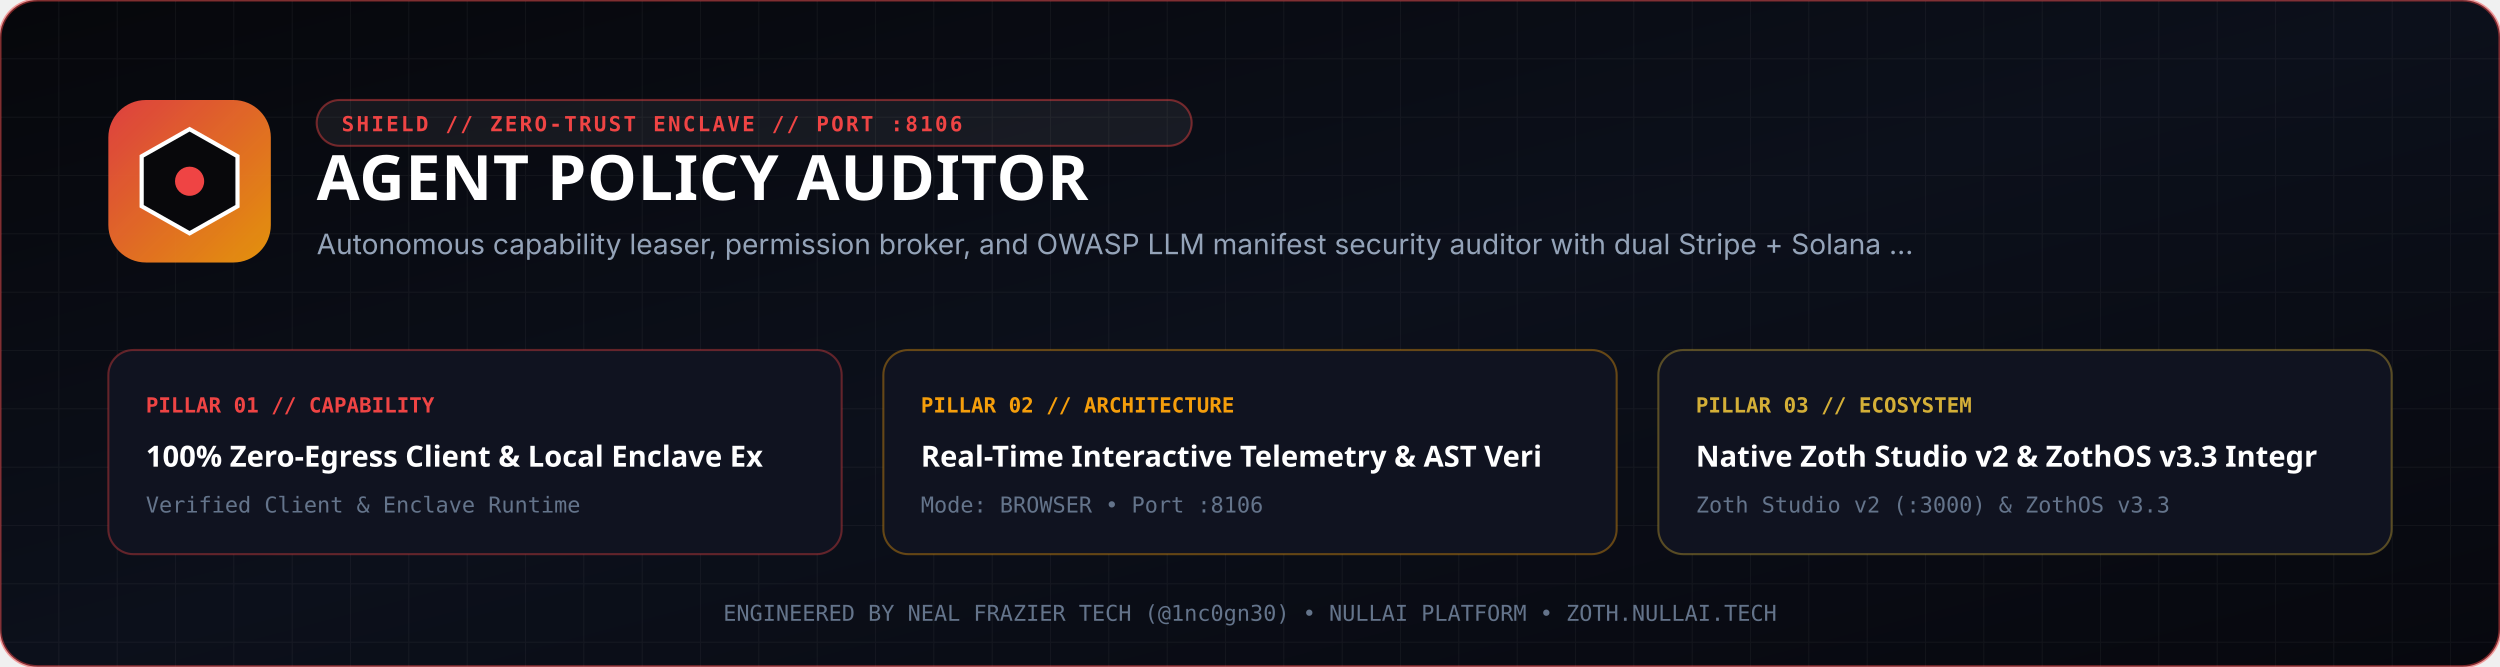
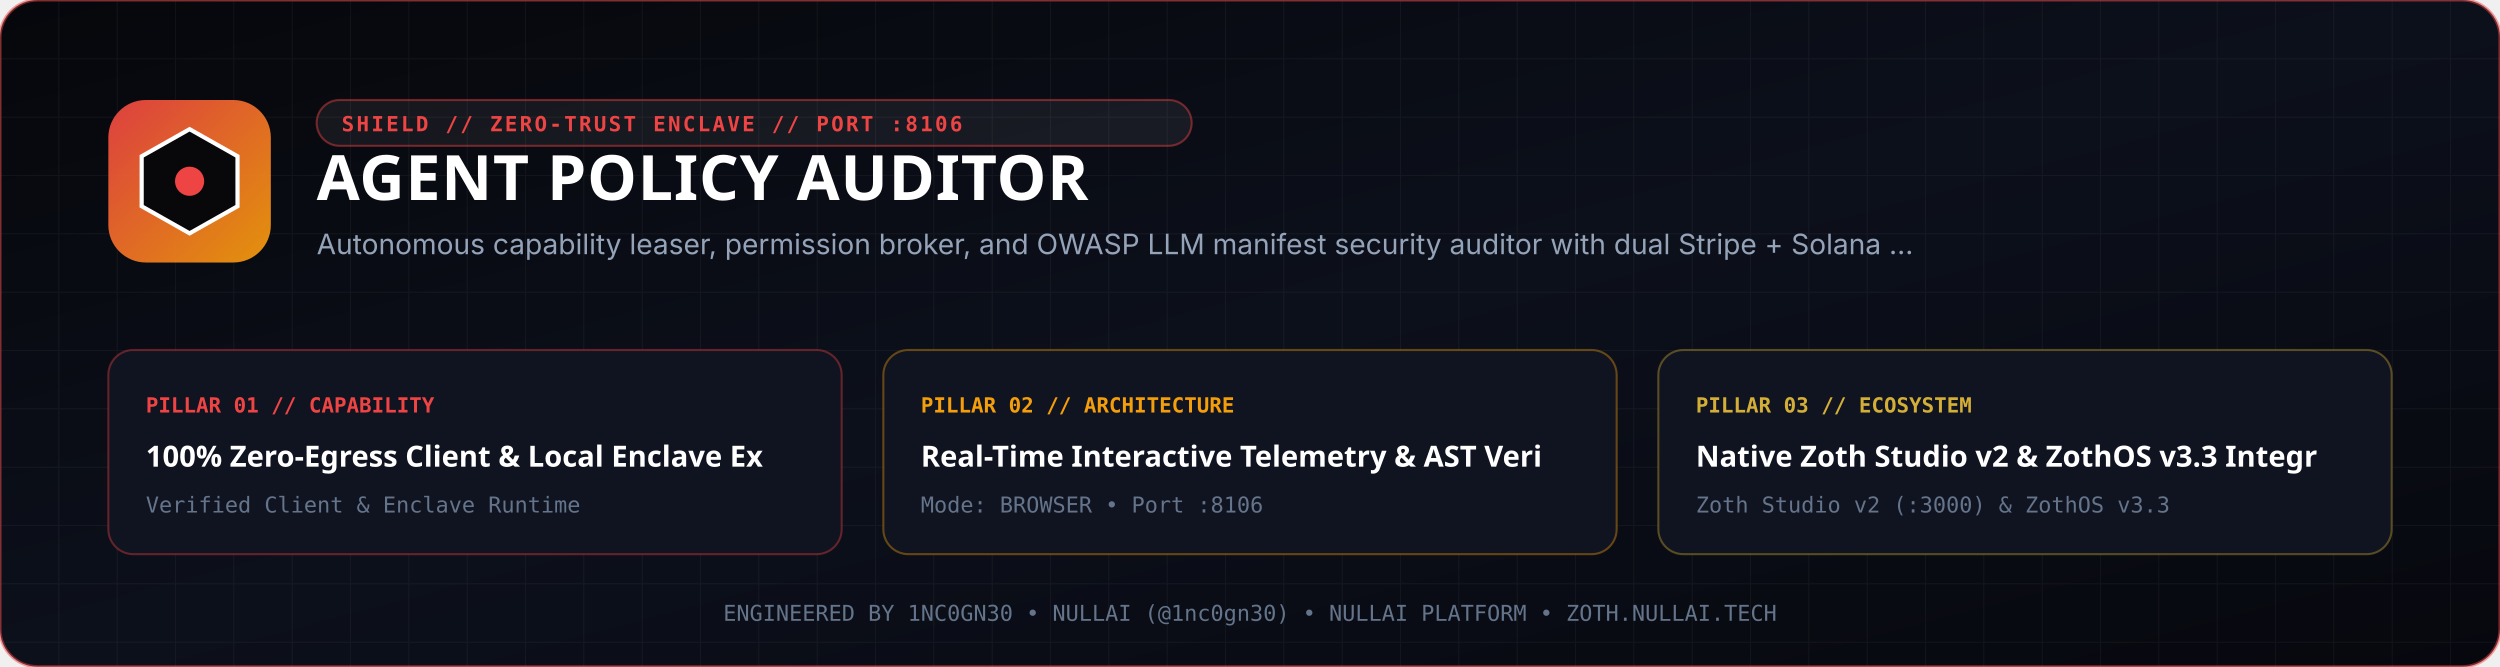
<svg xmlns="http://www.w3.org/2000/svg" viewBox="0 0 1200 320" width="100%" height="100%">
  <defs>
    <linearGradient id="bg" x1="0%" y1="0%" x2="100%" y2="100%">
      <stop offset="0%" stop-color="#06070B" />
      <stop offset="50%" stop-color="#0C101B" />
      <stop offset="100%" stop-color="#07080E" />
    </linearGradient>
    <linearGradient id="accent" x1="0%" y1="0%" x2="100%" y2="100%">
      <stop offset="0%" stop-color="#EF4444" />
      <stop offset="100%" stop-color="#F59E0B" />
    </linearGradient>
    <pattern id="grid" width="28" height="28" patternUnits="userSpaceOnUse">
      <path d="M 28 0 L 0 0 0 28" fill="none" stroke="rgba(255,255,255,0.04)" stroke-width="1" />
    </pattern>
  </defs>
  <rect width="1200" height="320" rx="18" fill="url(#bg)" stroke="#EF4444" stroke-opacity="0.5" stroke-width="1.5" />
  <rect width="1200" height="320" rx="18" fill="url(#grid)" />
  <g transform="translate(52, 48)">
    <rect width="78" height="78" rx="18" fill="url(#accent)" opacity="0.92" />
    <polygon points="39,14 62,27 62,51 39,64 16,51 16,27" fill="#08080B" stroke="#FFFFFF" stroke-width="2" />
    <circle cx="39" cy="39" r="7" fill="#EF4444" />
  </g>
  <g transform="translate(152, 62)">
    <rect x="0" y="-14" width="420" height="22" rx="11" fill="rgba(255,255,255,0.06)" stroke="#EF4444" stroke-opacity="0.45" />
    <text x="12" y="1" fill="#EF4444" font-family="JetBrains Mono, monospace" font-size="10" font-weight="700" letter-spacing="1.1">SHIELD // ZERO-TRUST ENCLAVE // PORT :8106</text>
    <text x="0" y="34" fill="#FFFFFF" font-family="Syne, Space Grotesk, sans-serif" font-size="30" font-weight="800" letter-spacing="0.4">AGENT POLICY AUDITOR</text>
    <text x="0" y="60" fill="#94A3B8" font-family="Inter, sans-serif" font-size="13.5">Autonomous capability leaser, permission broker, and OWASP LLM manifest security auditor with dual Stripe + Solana ...</text>
  </g>
  <g transform="translate(52, 168)">
    <rect x="0" y="0" width="352" height="98" rx="12" fill="#101320" stroke="#EF4444" stroke-opacity="0.38" />
    <text x="18" y="30" fill="#EF4444" font-family="JetBrains Mono, monospace" font-size="10" font-weight="700">PILLAR 01 // CAPABILITY</text>
    <text x="18" y="56" fill="#FFFFFF" font-family="Space Grotesk, sans-serif" font-size="14" font-weight="700">100% Zero-Egress Client &amp; Local Enclave Ex</text>
    <text x="18" y="78" fill="#64748B" font-family="JetBrains Mono, monospace" font-size="10.5">Verified Client &amp; Enclave Runtime</text>
    <rect x="372" y="0" width="352" height="98" rx="12" fill="#101320" stroke="#F59E0B" stroke-opacity="0.38" />
    <text x="390" y="30" fill="#F59E0B" font-family="JetBrains Mono, monospace" font-size="10" font-weight="700">PILLAR 02 // ARCHITECTURE</text>
    <text x="390" y="56" fill="#FFFFFF" font-family="Space Grotesk, sans-serif" font-size="14" font-weight="700">Real-Time Interactive Telemetry &amp; AST Veri</text>
    <text x="390" y="78" fill="#64748B" font-family="JetBrains Mono, monospace" font-size="10.5">Mode: BROWSER • Port :8106</text>
    <rect x="744" y="0" width="352" height="98" rx="12" fill="#101320" stroke="#D4AF37" stroke-opacity="0.38" />
    <text x="762" y="30" fill="#D4AF37" font-family="JetBrains Mono, monospace" font-size="10" font-weight="700">PILLAR 03 // ECOSYSTEM</text>
    <text x="762" y="56" fill="#FFFFFF" font-family="Space Grotesk, sans-serif" font-size="14" font-weight="700">Native Zoth Studio v2 &amp; ZothOS v3.3 Integr</text>
    <text x="762" y="78" fill="#64748B" font-family="JetBrains Mono, monospace" font-size="10.5">Zoth Studio v2 (:3000) &amp; ZothOS v3.3</text>
  </g>
  <text x="600" y="298" text-anchor="middle" fill="#64748B" font-family="JetBrains Mono, monospace" font-size="10.5">
-     ENGINEERED BY NEAL FRAZIER TECH (@1nc0gn30)  •  NULLAI PLATFORM  •  ZOTH.NULLAI.TECH
+     ENGINEERED BY 1NC0GN30 • NULLAI (@1nc0gn30)  •  NULLAI PLATFORM  •  ZOTH.NULLAI.TECH
  </text>
</svg>
